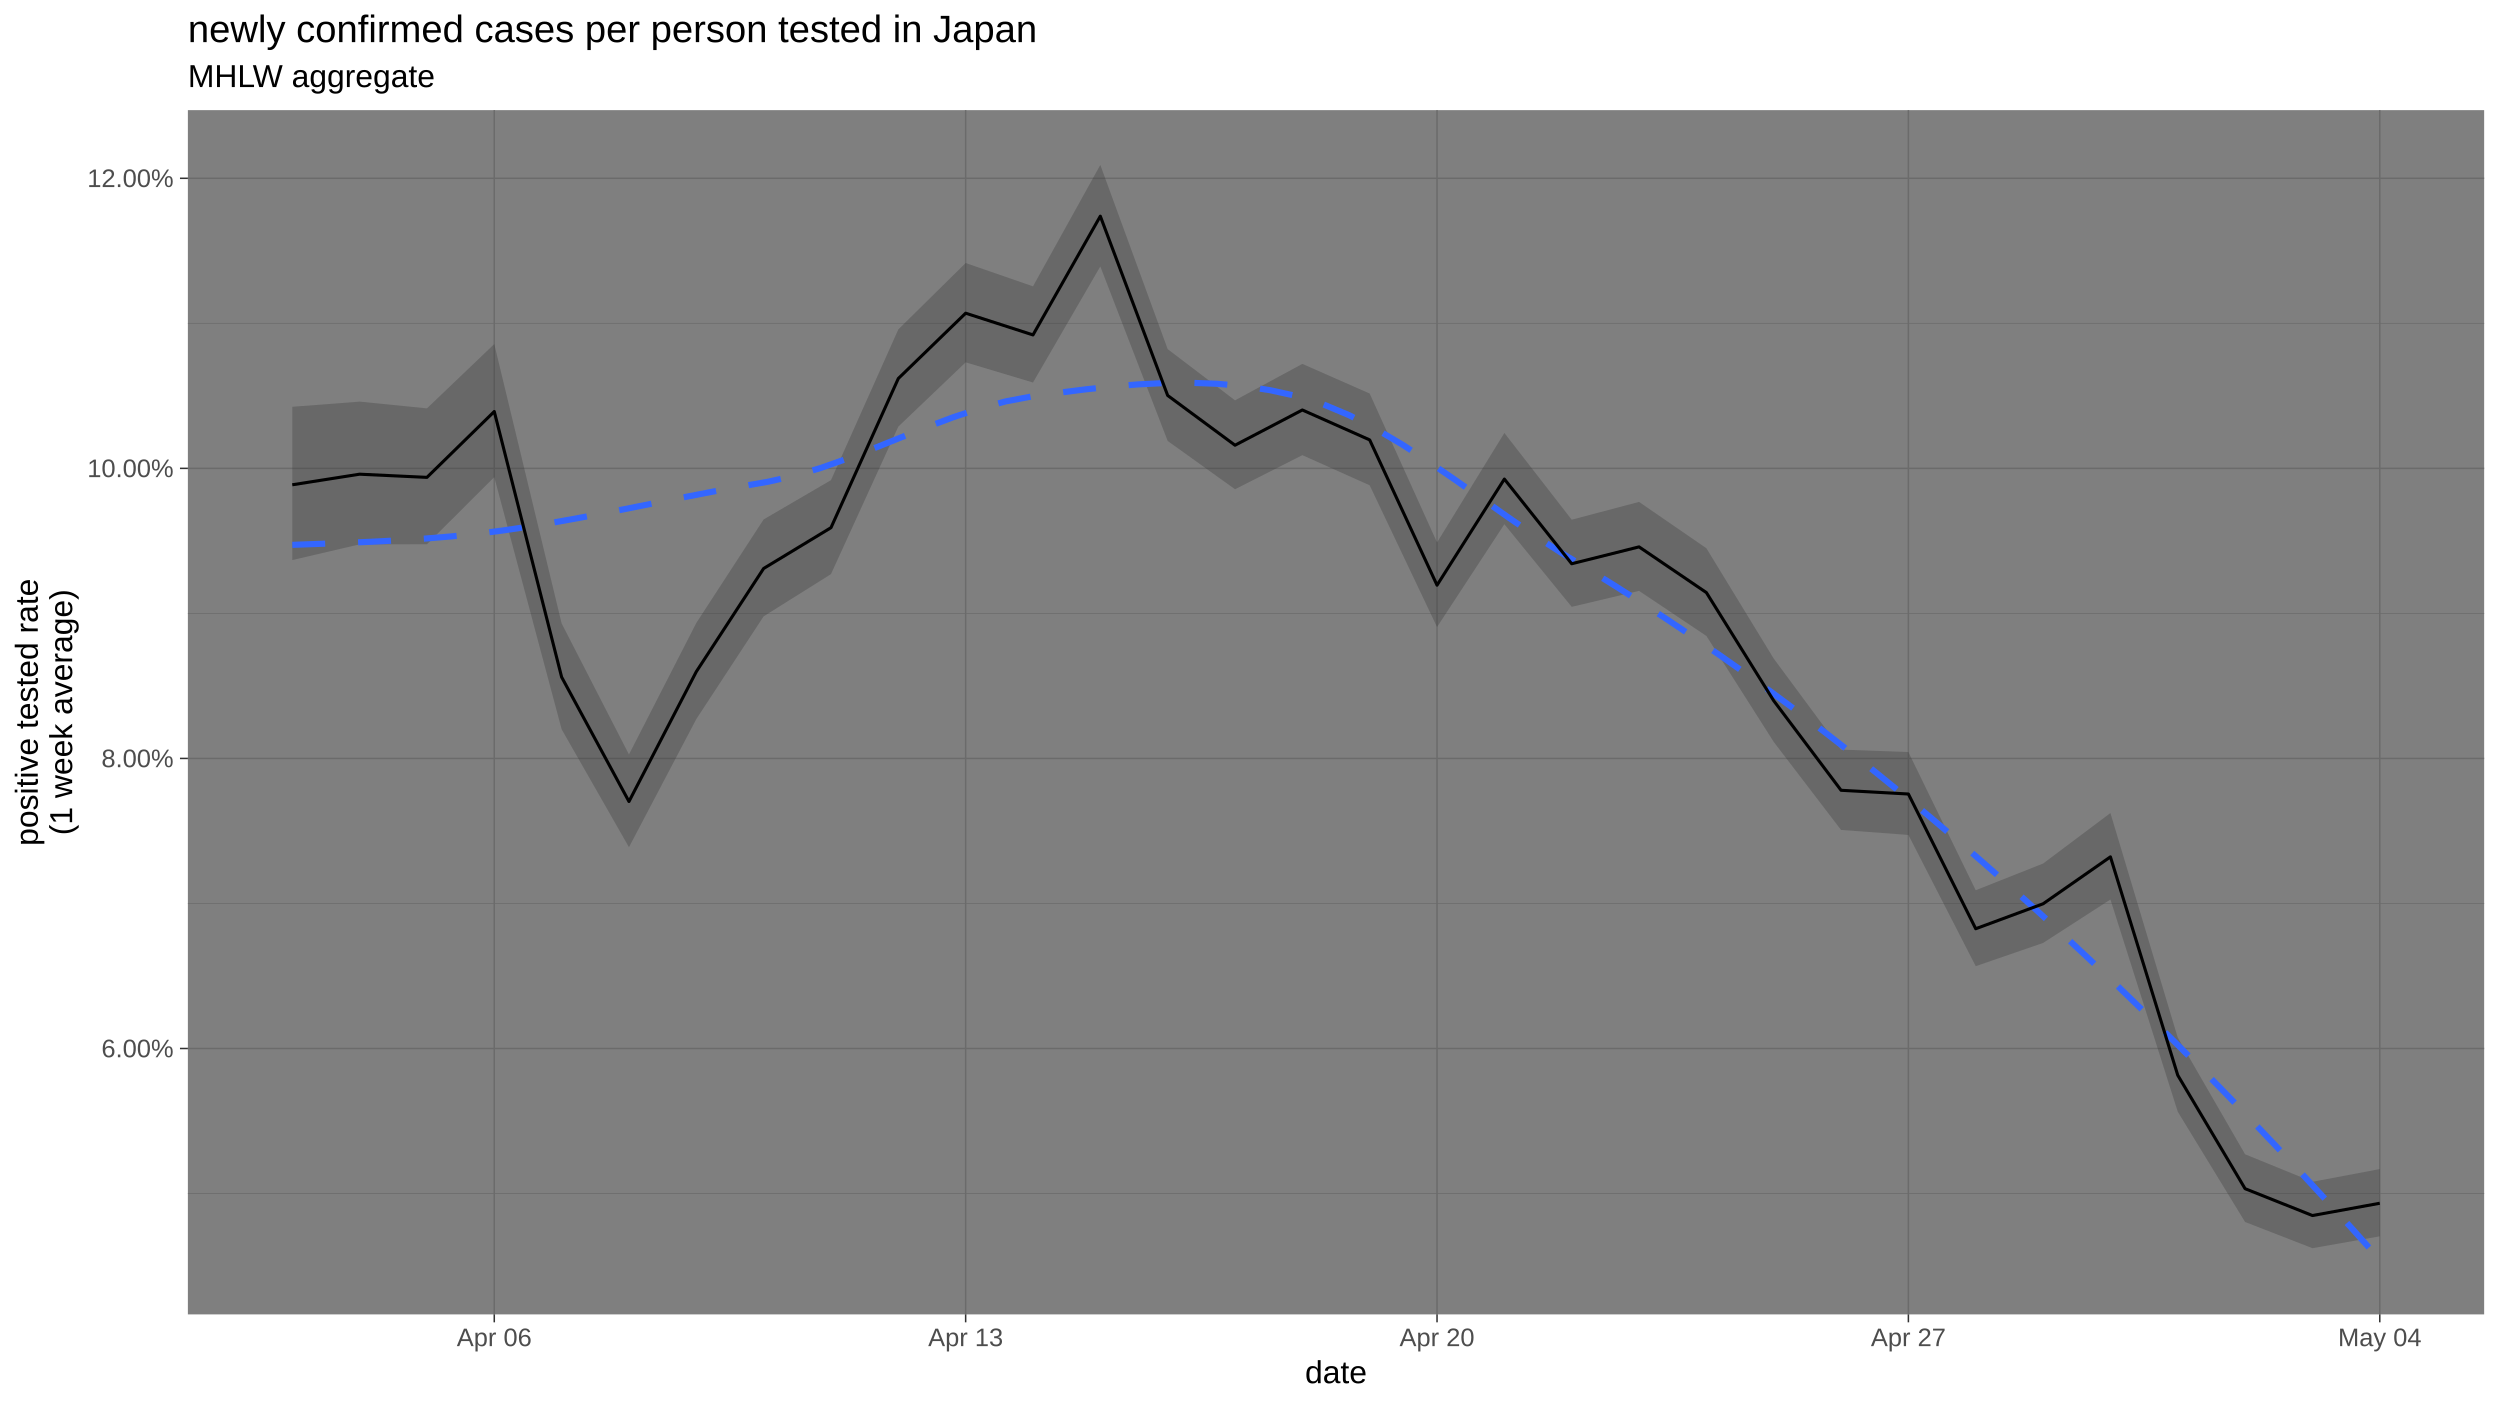
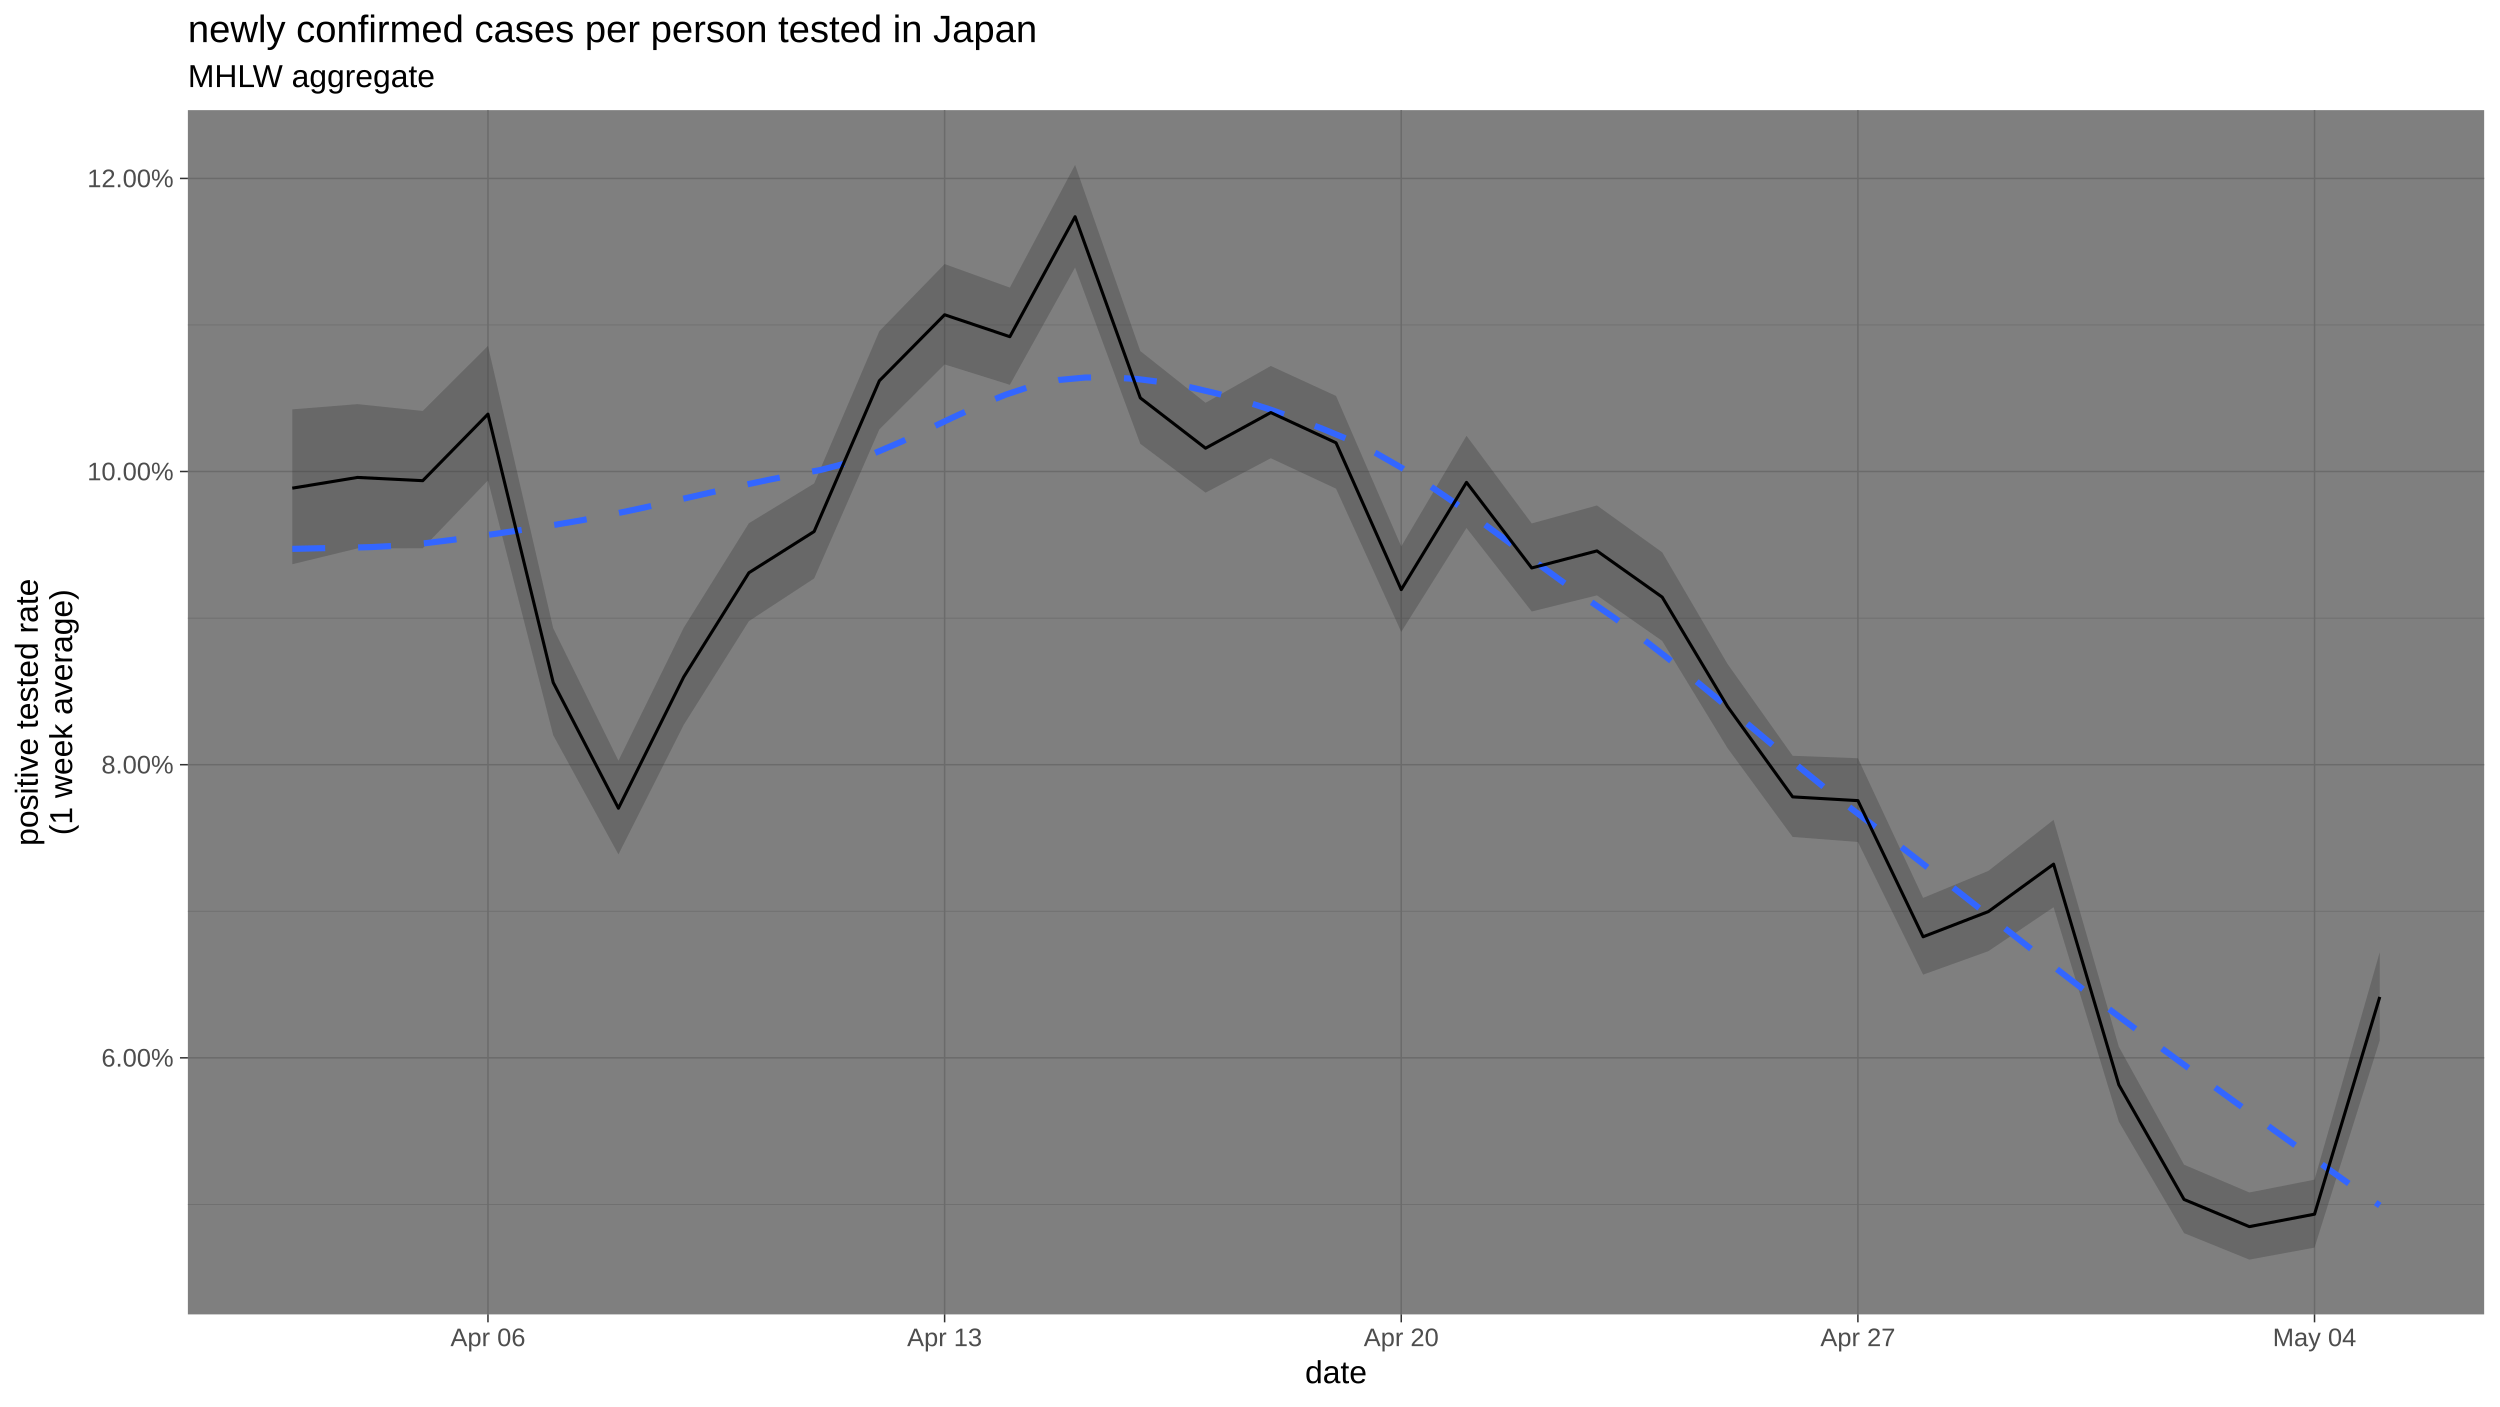
<svg xmlns="http://www.w3.org/2000/svg" viewBox="0 0 864.00 486.00">
  <defs>
    <style type="text/css">
    line, polyline, polygon, path, rect, circle {
      fill: none;
      stroke: #000000;
      stroke-linecap: round;
      stroke-linejoin: round;
      stroke-miterlimit: 10.00;
    }
  </style>
  </defs>
  <rect width="100%" height="100%" style="stroke: none; fill: #FFFFFF;" />
  <rect x="0.00" y="-0" width="864.00" height="486.00" style="stroke-width: 1.07; stroke: #FFFFFF; fill: #FFFFFF;" />
  <defs>
    <clipPath id="cpNjQuOTN8ODU4LjUyfDQ1NC4yNXwzOC4wNw==">
      <rect x="64.93" y="38.07" width="793.59" height="416.18" />
    </clipPath>
  </defs>
  <rect x="64.93" y="38.07" width="793.59" height="416.18" style="stroke-width: 1.07; stroke: none; fill: #7F7F7F;" clip-path="url(#cpNjQuOTN8ODU4LjUyfDQ1NC4yNXwzOC4wNw==)" />
-   <polyline points="64.93,412.48 858.52,412.48 " style="stroke-width: 0.27; stroke: #6B6B6B; stroke-linecap: butt;" clip-path="url(#cpNjQuOTN8ODU4LjUyfDQ1NC4yNXwzOC4wNw==)" />
-   <polyline points="64.93,312.23 858.52,312.23 " style="stroke-width: 0.27; stroke: #6B6B6B; stroke-linecap: butt;" clip-path="url(#cpNjQuOTN8ODU4LjUyfDQ1NC4yNXwzOC4wNw==)" />
-   <polyline points="64.93,211.98 858.52,211.98 " style="stroke-width: 0.27; stroke: #6B6B6B; stroke-linecap: butt;" clip-path="url(#cpNjQuOTN8ODU4LjUyfDQ1NC4yNXwzOC4wNw==)" />
-   <polyline points="64.93,111.73 858.52,111.73 " style="stroke-width: 0.27; stroke: #6B6B6B; stroke-linecap: butt;" clip-path="url(#cpNjQuOTN8ODU4LjUyfDQ1NC4yNXwzOC4wNw==)" />
-   <polyline points="64.93,362.36 858.52,362.36 " style="stroke-width: 0.53; stroke: #6B6B6B; stroke-linecap: butt;" clip-path="url(#cpNjQuOTN8ODU4LjUyfDQ1NC4yNXwzOC4wNw==)" />
-   <polyline points="64.93,262.11 858.52,262.11 " style="stroke-width: 0.53; stroke: #6B6B6B; stroke-linecap: butt;" clip-path="url(#cpNjQuOTN8ODU4LjUyfDQ1NC4yNXwzOC4wNw==)" />
-   <polyline points="64.93,161.86 858.52,161.86 " style="stroke-width: 0.53; stroke: #6B6B6B; stroke-linecap: butt;" clip-path="url(#cpNjQuOTN8ODU4LjUyfDQ1NC4yNXwzOC4wNw==)" />
-   <polyline points="64.93,61.61 858.52,61.61 " style="stroke-width: 0.53; stroke: #6B6B6B; stroke-linecap: butt;" clip-path="url(#cpNjQuOTN8ODU4LjUyfDQ1NC4yNXwzOC4wNw==)" />
-   <polyline points="170.82,454.25 170.82,38.07 " style="stroke-width: 0.53; stroke: #6B6B6B; stroke-linecap: butt;" clip-path="url(#cpNjQuOTN8ODU4LjUyfDQ1NC4yNXwzOC4wNw==)" />
-   <polyline points="333.73,454.25 333.73,38.07 " style="stroke-width: 0.53; stroke: #6B6B6B; stroke-linecap: butt;" clip-path="url(#cpNjQuOTN8ODU4LjUyfDQ1NC4yNXwzOC4wNw==)" />
-   <polyline points="496.64,454.25 496.64,38.07 " style="stroke-width: 0.53; stroke: #6B6B6B; stroke-linecap: butt;" clip-path="url(#cpNjQuOTN8ODU4LjUyfDQ1NC4yNXwzOC4wNw==)" />
-   <polyline points="659.54,454.25 659.54,38.07 " style="stroke-width: 0.53; stroke: #6B6B6B; stroke-linecap: butt;" clip-path="url(#cpNjQuOTN8ODU4LjUyfDQ1NC4yNXwzOC4wNw==)" />
-   <polyline points="822.45,454.25 822.45,38.07 " style="stroke-width: 0.53; stroke: #6B6B6B; stroke-linecap: butt;" clip-path="url(#cpNjQuOTN8ODU4LjUyfDQ1NC4yNXwzOC4wNw==)" />
-   <polygon points="101.01,140.58 124.28,138.79 147.55,141.13 170.82,118.89 194.10,215.44 217.37,260.74 240.64,215.29 263.91,179.51 287.19,165.93 310.46,113.83 333.73,90.89 357.00,98.95 380.27,56.99 403.55,120.65 426.82,138.35 450.09,125.75 473.36,136.00 496.64,187.46 519.91,149.63 543.18,179.60 566.45,173.45 589.73,189.47 613.00,227.60 636.27,259.06 659.54,259.90 682.81,307.66 706.09,298.43 729.36,280.97 752.63,358.58 775.90,398.91 799.18,408.41 822.45,404.02 822.45,427.28 799.18,431.38 775.90,422.33 752.63,384.22 729.36,310.87 706.09,325.89 682.81,333.92 659.54,288.56 636.27,286.84 613.00,256.41 589.73,219.79 566.45,204.21 543.18,209.73 519.91,181.18 496.64,216.71 473.36,167.73 450.09,157.31 426.82,169.09 403.55,152.40 380.27,92.09 357.00,132.21 333.73,125.23 310.46,147.44 287.19,198.42 263.91,213.02 240.64,248.53 217.37,292.81 194.10,252.05 170.82,164.89 147.55,188.10 124.28,188.14 101.01,193.56 " style="stroke-width: 1.07; stroke: none; fill: #333333; fill-opacity: 0.30;" clip-path="url(#cpNjQuOTN8ODU4LjUyfDQ1NC4yNXwzOC4wNw==)" />
-   <polyline points="101.01,188.30 110.14,187.97 119.27,187.62 128.40,187.23 137.54,186.75 146.67,186.15 155.80,185.40 164.93,184.46 174.06,183.30 183.20,181.93 192.33,180.40 201.46,178.74 210.59,176.99 219.73,175.18 228.86,173.35 237.99,171.53 247.12,169.76 256.25,168.08 265.39,166.50 274.52,164.45 283.65,161.73 292.78,158.51 301.91,154.98 311.05,151.31 320.18,147.67 329.31,144.24 338.44,141.20 347.58,138.72 356.71,136.99 365.84,135.74 374.97,134.59 384.10,133.60 393.24,132.85 402.37,132.39 411.50,132.30 420.63,132.63 429.77,133.45 438.90,134.84 448.03,136.85 457.16,139.67 466.29,143.51 475.43,148.21 484.56,153.60 493.69,159.52 502.82,165.78 511.95,172.22 521.09,178.67 530.22,184.95 539.35,190.90 548.48,196.48 557.62,202.13 566.75,207.94 575.88,213.90 585.01,220.02 594.14,226.30 603.28,232.74 612.41,239.34 621.54,246.12 630.67,253.06 639.81,260.18 648.94,267.47 658.07,274.91 667.20,282.51 676.33,290.27 685.47,298.19 694.60,306.26 703.73,314.49 712.86,322.87 721.99,331.40 731.13,340.08 740.26,348.92 749.39,357.90 758.52,367.04 767.66,376.33 776.79,385.78 785.92,395.38 795.05,405.13 804.18,415.04 813.32,425.11 822.45,435.33 " style="stroke-width: 2.13; stroke: #3366FF; stroke-dasharray: 11.38,11.38; stroke-linecap: butt;" clip-path="url(#cpNjQuOTN8ODU4LjUyfDQ1NC4yNXwzOC4wNw==)" />
-   <polyline points="101.01,167.54 124.28,163.88 147.55,164.98 170.82,142.22 194.10,234.01 217.37,277.00 240.64,232.13 263.91,196.47 287.19,182.36 310.46,130.81 333.73,108.24 357.00,115.75 380.27,74.71 403.55,136.68 426.82,153.87 450.09,141.69 473.36,152.03 496.64,202.24 519.91,165.57 543.18,194.83 566.45,189.00 589.73,204.80 613.00,242.18 636.27,273.12 659.54,274.41 682.81,320.97 706.09,312.35 729.36,296.13 752.63,371.60 775.90,410.81 799.18,420.09 822.45,415.84 " style="stroke-width: 1.07; stroke-linecap: butt;" clip-path="url(#cpNjQuOTN8ODU4LjUyfDQ1NC4yNXwzOC4wNw==)" />
+   <polyline points="64.93,416.23 858.52,416.23 " style="stroke-width: 0.27; stroke: #6B6B6B; stroke-linecap: butt;" clip-path="url(#cpNjQuOTN8ODU4LjUyfDQ1NC4yNXwzOC4wNw==)" />
+   <polyline points="64.93,314.92 858.52,314.92 " style="stroke-width: 0.27; stroke: #6B6B6B; stroke-linecap: butt;" clip-path="url(#cpNjQuOTN8ODU4LjUyfDQ1NC4yNXwzOC4wNw==)" />
+   <polyline points="64.93,213.62 858.52,213.62 " style="stroke-width: 0.27; stroke: #6B6B6B; stroke-linecap: butt;" clip-path="url(#cpNjQuOTN8ODU4LjUyfDQ1NC4yNXwzOC4wNw==)" />
+   <polyline points="64.93,112.31 858.52,112.31 " style="stroke-width: 0.27; stroke: #6B6B6B; stroke-linecap: butt;" clip-path="url(#cpNjQuOTN8ODU4LjUyfDQ1NC4yNXwzOC4wNw==)" />
+   <polyline points="64.93,365.58 858.52,365.58 " style="stroke-width: 0.53; stroke: #6B6B6B; stroke-linecap: butt;" clip-path="url(#cpNjQuOTN8ODU4LjUyfDQ1NC4yNXwzOC4wNw==)" />
+   <polyline points="64.93,264.27 858.52,264.27 " style="stroke-width: 0.53; stroke: #6B6B6B; stroke-linecap: butt;" clip-path="url(#cpNjQuOTN8ODU4LjUyfDQ1NC4yNXwzOC4wNw==)" />
+   <polyline points="64.93,162.96 858.52,162.96 " style="stroke-width: 0.53; stroke: #6B6B6B; stroke-linecap: butt;" clip-path="url(#cpNjQuOTN8ODU4LjUyfDQ1NC4yNXwzOC4wNw==)" />
+   <polyline points="64.93,61.66 858.52,61.66 " style="stroke-width: 0.53; stroke: #6B6B6B; stroke-linecap: butt;" clip-path="url(#cpNjQuOTN8ODU4LjUyfDQ1NC4yNXwzOC4wNw==)" />
+   <polyline points="168.64,454.25 168.64,38.07 " style="stroke-width: 0.53; stroke: #6B6B6B; stroke-linecap: butt;" clip-path="url(#cpNjQuOTN8ODU4LjUyfDQ1NC4yNXwzOC4wNw==)" />
+   <polyline points="326.46,454.25 326.46,38.07 " style="stroke-width: 0.53; stroke: #6B6B6B; stroke-linecap: butt;" clip-path="url(#cpNjQuOTN8ODU4LjUyfDQ1NC4yNXwzOC4wNw==)" />
+   <polyline points="484.27,454.25 484.27,38.07 " style="stroke-width: 0.53; stroke: #6B6B6B; stroke-linecap: butt;" clip-path="url(#cpNjQuOTN8ODU4LjUyfDQ1NC4yNXwzOC4wNw==)" />
+   <polyline points="642.09,454.25 642.09,38.07 " style="stroke-width: 0.53; stroke: #6B6B6B; stroke-linecap: butt;" clip-path="url(#cpNjQuOTN8ODU4LjUyfDQ1NC4yNXwzOC4wNw==)" />
+   <polyline points="799.90,454.25 799.90,38.07 " style="stroke-width: 0.53; stroke: #6B6B6B; stroke-linecap: butt;" clip-path="url(#cpNjQuOTN8ODU4LjUyfDQ1NC4yNXwzOC4wNw==)" />
+   <polygon points="101.01,141.46 123.55,139.66 146.10,142.02 168.64,119.54 191.19,217.11 213.73,262.88 236.28,216.96 258.82,180.81 281.37,167.07 303.91,114.43 326.46,91.25 349.00,99.39 371.55,56.99 394.09,121.32 416.64,139.20 439.18,126.47 461.73,136.83 484.27,188.83 506.82,150.60 529.36,180.89 551.91,174.68 574.45,190.87 597.00,229.40 619.54,261.19 642.09,262.04 664.63,310.31 687.18,300.97 709.72,283.33 732.27,361.76 754.81,402.52 777.36,412.11 799.90,407.67 822.45,329.04 822.45,359.53 799.90,431.18 777.36,435.33 754.81,426.18 732.27,387.67 709.72,313.55 687.18,328.73 664.63,336.84 642.09,291.00 619.54,289.26 597.00,258.51 574.45,221.51 551.91,205.76 529.36,211.34 506.82,182.48 484.27,218.39 461.73,168.89 439.18,158.37 416.64,170.27 394.09,153.40 371.55,92.46 349.00,133.00 326.46,125.95 303.91,148.39 281.37,199.91 258.82,214.67 236.28,250.55 213.73,295.30 191.19,254.11 168.64,166.03 146.10,189.48 123.55,189.53 101.01,195.00 " style="stroke-width: 1.07; stroke: none; fill: #333333; fill-opacity: 0.30;" clip-path="url(#cpNjQuOTN8ODU4LjUyfDQ1NC4yNXwzOC4wNw==)" />
+   <polyline points="101.01,189.69 110.14,189.48 119.27,189.32 128.40,189.07 137.54,188.60 146.67,187.77 155.80,186.65 164.93,185.41 174.06,184.08 183.20,182.69 192.33,181.28 201.46,179.72 210.59,177.95 219.73,176.04 228.86,174.02 237.99,171.94 247.12,169.86 256.25,167.82 265.39,165.87 274.52,164.06 283.65,162.41 292.78,160.02 301.91,156.75 311.05,152.85 320.18,148.61 329.31,144.27 338.44,140.11 347.58,136.39 356.71,133.37 365.84,131.33 374.97,130.48 384.10,130.43 393.24,131.01 402.37,132.17 411.50,133.86 420.63,136.01 429.77,138.58 438.90,141.51 448.03,144.75 457.16,148.24 466.29,152.02 475.43,156.55 484.56,161.78 493.69,167.59 502.82,173.83 511.95,180.39 521.09,187.12 530.22,193.89 539.35,200.57 548.48,207.04 557.62,213.33 566.75,220.02 575.88,227.09 585.01,234.44 594.14,241.98 603.28,249.62 612.41,257.29 621.54,264.87 630.67,272.29 639.81,279.46 648.94,286.43 658.07,293.48 667.20,300.61 676.33,307.79 685.47,314.99 694.60,322.19 703.73,329.36 712.86,336.47 721.99,343.50 731.13,350.43 740.26,357.25 749.39,364.01 758.52,370.72 767.66,377.39 776.79,384.01 785.92,390.59 795.05,397.14 804.18,403.66 813.32,410.16 822.45,416.63 " style="stroke-width: 2.13; stroke: #3366FF; stroke-dasharray: 11.38,11.38; stroke-linecap: butt;" clip-path="url(#cpNjQuOTN8ODU4LjUyfDQ1NC4yNXwzOC4wNw==)" />
+   <polyline points="101.01,168.71 123.55,165.00 146.10,166.12 168.64,143.12 191.19,235.88 213.73,279.32 236.28,233.98 258.82,197.94 281.37,183.68 303.91,131.59 326.46,108.78 349.00,116.36 371.55,74.90 394.09,137.52 416.64,154.90 439.18,142.58 461.73,153.03 484.27,203.77 506.82,166.71 529.36,196.28 551.91,190.39 574.45,206.36 597.00,244.13 619.54,275.40 642.09,276.70 664.63,323.75 687.18,315.04 709.72,298.65 732.27,374.91 754.81,414.54 777.36,423.92 799.90,419.62 822.45,344.53 " style="stroke-width: 1.07; stroke-linecap: butt;" clip-path="url(#cpNjQuOTN8ODU4LjUyfDQ1NC4yNXwzOC4wNw==)" />
  <defs>
    <clipPath id="cpMC4wMHw4NjQuMDB8NDg2LjAwfDAuMDA=">
      <rect x="0.00" y="0.00" width="864.00" height="486.00" />
    </clipPath>
  </defs>
  <g clip-path="url(#cpMC4wMHw4NjQuMDB8NDg2LjAwfDAuMDA=)">
-     <text x="35.05" y="365.39" style="font-size: 8.80px; fill: #4D4D4D; font-family: Liberation Sans;" textLength="24.95px" lengthAdjust="spacingAndGlyphs">6.00%</text>
+     <text x="35.05" y="368.61" style="font-size: 8.80px; fill: #4D4D4D; font-family: Liberation Sans;" textLength="24.95px" lengthAdjust="spacingAndGlyphs">6.00%</text>
  </g>
  <g clip-path="url(#cpMC4wMHw4NjQuMDB8NDg2LjAwfDAuMDA=)">
-     <text x="35.05" y="265.14" style="font-size: 8.80px; fill: #4D4D4D; font-family: Liberation Sans;" textLength="24.95px" lengthAdjust="spacingAndGlyphs">8.00%</text>
+     <text x="35.05" y="267.30" style="font-size: 8.80px; fill: #4D4D4D; font-family: Liberation Sans;" textLength="24.95px" lengthAdjust="spacingAndGlyphs">8.00%</text>
  </g>
  <g clip-path="url(#cpMC4wMHw4NjQuMDB8NDg2LjAwfDAuMDA=)">
-     <text x="30.16" y="164.89" style="font-size: 8.80px; fill: #4D4D4D; font-family: Liberation Sans;" textLength="29.85px" lengthAdjust="spacingAndGlyphs">10.00%</text>
+     <text x="30.16" y="165.99" style="font-size: 8.80px; fill: #4D4D4D; font-family: Liberation Sans;" textLength="29.85px" lengthAdjust="spacingAndGlyphs">10.00%</text>
  </g>
  <g clip-path="url(#cpMC4wMHw4NjQuMDB8NDg2LjAwfDAuMDA=)">
-     <text x="30.16" y="64.64" style="font-size: 8.80px; fill: #4D4D4D; font-family: Liberation Sans;" textLength="29.85px" lengthAdjust="spacingAndGlyphs">12.00%</text>
+     <text x="30.16" y="64.69" style="font-size: 8.80px; fill: #4D4D4D; font-family: Liberation Sans;" textLength="29.85px" lengthAdjust="spacingAndGlyphs">12.00%</text>
  </g>
-   <polyline points="62.20,362.36 64.93,362.36 " style="stroke-width: 0.53; stroke: #333333; stroke-linecap: butt;" clip-path="url(#cpMC4wMHw4NjQuMDB8NDg2LjAwfDAuMDA=)" />
-   <polyline points="62.20,262.11 64.93,262.11 " style="stroke-width: 0.53; stroke: #333333; stroke-linecap: butt;" clip-path="url(#cpMC4wMHw4NjQuMDB8NDg2LjAwfDAuMDA=)" />
-   <polyline points="62.20,161.86 64.93,161.86 " style="stroke-width: 0.53; stroke: #333333; stroke-linecap: butt;" clip-path="url(#cpMC4wMHw4NjQuMDB8NDg2LjAwfDAuMDA=)" />
-   <polyline points="62.20,61.61 64.93,61.61 " style="stroke-width: 0.53; stroke: #333333; stroke-linecap: butt;" clip-path="url(#cpMC4wMHw4NjQuMDB8NDg2LjAwfDAuMDA=)" />
-   <polyline points="170.82,456.99 170.82,454.25 " style="stroke-width: 0.53; stroke: #333333; stroke-linecap: butt;" clip-path="url(#cpMC4wMHw4NjQuMDB8NDg2LjAwfDAuMDA=)" />
-   <polyline points="333.73,456.99 333.73,454.25 " style="stroke-width: 0.53; stroke: #333333; stroke-linecap: butt;" clip-path="url(#cpMC4wMHw4NjQuMDB8NDg2LjAwfDAuMDA=)" />
-   <polyline points="496.64,456.99 496.64,454.25 " style="stroke-width: 0.53; stroke: #333333; stroke-linecap: butt;" clip-path="url(#cpMC4wMHw4NjQuMDB8NDg2LjAwfDAuMDA=)" />
-   <polyline points="659.54,456.99 659.54,454.25 " style="stroke-width: 0.53; stroke: #333333; stroke-linecap: butt;" clip-path="url(#cpMC4wMHw4NjQuMDB8NDg2LjAwfDAuMDA=)" />
-   <polyline points="822.45,456.99 822.45,454.25 " style="stroke-width: 0.53; stroke: #333333; stroke-linecap: butt;" clip-path="url(#cpMC4wMHw4NjQuMDB8NDg2LjAwfDAuMDA=)" />
+   <polyline points="62.20,365.58 64.93,365.58 " style="stroke-width: 0.53; stroke: #333333; stroke-linecap: butt;" clip-path="url(#cpMC4wMHw4NjQuMDB8NDg2LjAwfDAuMDA=)" />
+   <polyline points="62.20,264.27 64.93,264.27 " style="stroke-width: 0.53; stroke: #333333; stroke-linecap: butt;" clip-path="url(#cpMC4wMHw4NjQuMDB8NDg2LjAwfDAuMDA=)" />
+   <polyline points="62.20,162.96 64.93,162.96 " style="stroke-width: 0.53; stroke: #333333; stroke-linecap: butt;" clip-path="url(#cpMC4wMHw4NjQuMDB8NDg2LjAwfDAuMDA=)" />
+   <polyline points="62.20,61.66 64.93,61.66 " style="stroke-width: 0.53; stroke: #333333; stroke-linecap: butt;" clip-path="url(#cpMC4wMHw4NjQuMDB8NDg2LjAwfDAuMDA=)" />
+   <polyline points="168.64,456.99 168.64,454.25 " style="stroke-width: 0.53; stroke: #333333; stroke-linecap: butt;" clip-path="url(#cpMC4wMHw4NjQuMDB8NDg2LjAwfDAuMDA=)" />
+   <polyline points="326.46,456.99 326.46,454.25 " style="stroke-width: 0.53; stroke: #333333; stroke-linecap: butt;" clip-path="url(#cpMC4wMHw4NjQuMDB8NDg2LjAwfDAuMDA=)" />
+   <polyline points="484.27,456.99 484.27,454.25 " style="stroke-width: 0.53; stroke: #333333; stroke-linecap: butt;" clip-path="url(#cpMC4wMHw4NjQuMDB8NDg2LjAwfDAuMDA=)" />
+   <polyline points="642.09,456.99 642.09,454.25 " style="stroke-width: 0.53; stroke: #333333; stroke-linecap: butt;" clip-path="url(#cpMC4wMHw4NjQuMDB8NDg2LjAwfDAuMDA=)" />
+   <polyline points="799.90,456.99 799.90,454.25 " style="stroke-width: 0.53; stroke: #333333; stroke-linecap: butt;" clip-path="url(#cpMC4wMHw4NjQuMDB8NDg2LjAwfDAuMDA=)" />
  <g clip-path="url(#cpMC4wMHw4NjQuMDB8NDg2LjAwfDAuMDA=)">
-     <text x="157.86" y="465.23" style="font-size: 8.80px; fill: #4D4D4D; font-family: Liberation Sans;" textLength="25.93px" lengthAdjust="spacingAndGlyphs">Apr 06</text>
+     <text x="155.68" y="465.23" style="font-size: 8.80px; fill: #4D4D4D; font-family: Liberation Sans;" textLength="25.93px" lengthAdjust="spacingAndGlyphs">Apr 06</text>
  </g>
  <g clip-path="url(#cpMC4wMHw4NjQuMDB8NDg2LjAwfDAuMDA=)">
-     <text x="320.77" y="465.23" style="font-size: 8.80px; fill: #4D4D4D; font-family: Liberation Sans;" textLength="25.93px" lengthAdjust="spacingAndGlyphs">Apr 13</text>
+     <text x="313.49" y="465.23" style="font-size: 8.80px; fill: #4D4D4D; font-family: Liberation Sans;" textLength="25.93px" lengthAdjust="spacingAndGlyphs">Apr 13</text>
  </g>
  <g clip-path="url(#cpMC4wMHw4NjQuMDB8NDg2LjAwfDAuMDA=)">
-     <text x="483.67" y="465.23" style="font-size: 8.80px; fill: #4D4D4D; font-family: Liberation Sans;" textLength="25.93px" lengthAdjust="spacingAndGlyphs">Apr 20</text>
+     <text x="471.31" y="465.23" style="font-size: 8.80px; fill: #4D4D4D; font-family: Liberation Sans;" textLength="25.93px" lengthAdjust="spacingAndGlyphs">Apr 20</text>
  </g>
  <g clip-path="url(#cpMC4wMHw4NjQuMDB8NDg2LjAwfDAuMDA=)">
-     <text x="646.58" y="465.23" style="font-size: 8.80px; fill: #4D4D4D; font-family: Liberation Sans;" textLength="25.93px" lengthAdjust="spacingAndGlyphs">Apr 27</text>
+     <text x="629.12" y="465.23" style="font-size: 8.80px; fill: #4D4D4D; font-family: Liberation Sans;" textLength="25.93px" lengthAdjust="spacingAndGlyphs">Apr 27</text>
  </g>
  <g clip-path="url(#cpMC4wMHw4NjQuMDB8NDg2LjAwfDAuMDA=)">
-     <text x="808.02" y="465.23" style="font-size: 8.80px; fill: #4D4D4D; font-family: Liberation Sans;" textLength="28.86px" lengthAdjust="spacingAndGlyphs">May 04</text>
+     <text x="785.47" y="465.23" style="font-size: 8.80px; fill: #4D4D4D; font-family: Liberation Sans;" textLength="28.86px" lengthAdjust="spacingAndGlyphs">May 04</text>
  </g>
  <g clip-path="url(#cpMC4wMHw4NjQuMDB8NDg2LjAwfDAuMDA=)">
    <text x="451.02" y="478.03" style="font-size: 11.00px; font-family: Liberation Sans;" textLength="21.41px" lengthAdjust="spacingAndGlyphs">date</text>
  </g>
  <g clip-path="url(#cpMC4wMHw4NjQuMDB8NDg2LjAwfDAuMDA=)">
    <text transform="translate(13.05,292.32) rotate(-90)" style="font-size: 11.00px; font-family: Liberation Sans;" textLength="92.33px" lengthAdjust="spacingAndGlyphs">positive tested rate</text>
  </g>
  <g clip-path="url(#cpMC4wMHw4NjQuMDB8NDg2LjAwfDAuMDA=)">
    <text transform="translate(24.93,288.65) rotate(-90)" style="font-size: 11.00px; font-family: Liberation Sans;" textLength="84.99px" lengthAdjust="spacingAndGlyphs">(1 week average)</text>
  </g>
  <g clip-path="url(#cpMC4wMHw4NjQuMDB8NDg2LjAwfDAuMDA=)">
    <text x="64.93" y="30.10" style="font-size: 11.00px; font-family: Liberation Sans;" textLength="86.21px" lengthAdjust="spacingAndGlyphs">MHLW aggregate</text>
  </g>
  <g clip-path="url(#cpMC4wMHw4NjQuMDB8NDg2LjAwfDAuMDA=)">
    <text x="64.93" y="14.56" style="font-size: 13.20px; font-family: Liberation Sans;" textLength="293.49px" lengthAdjust="spacingAndGlyphs">newly confirmed cases per person tested in Japan</text>
  </g>
</svg>
